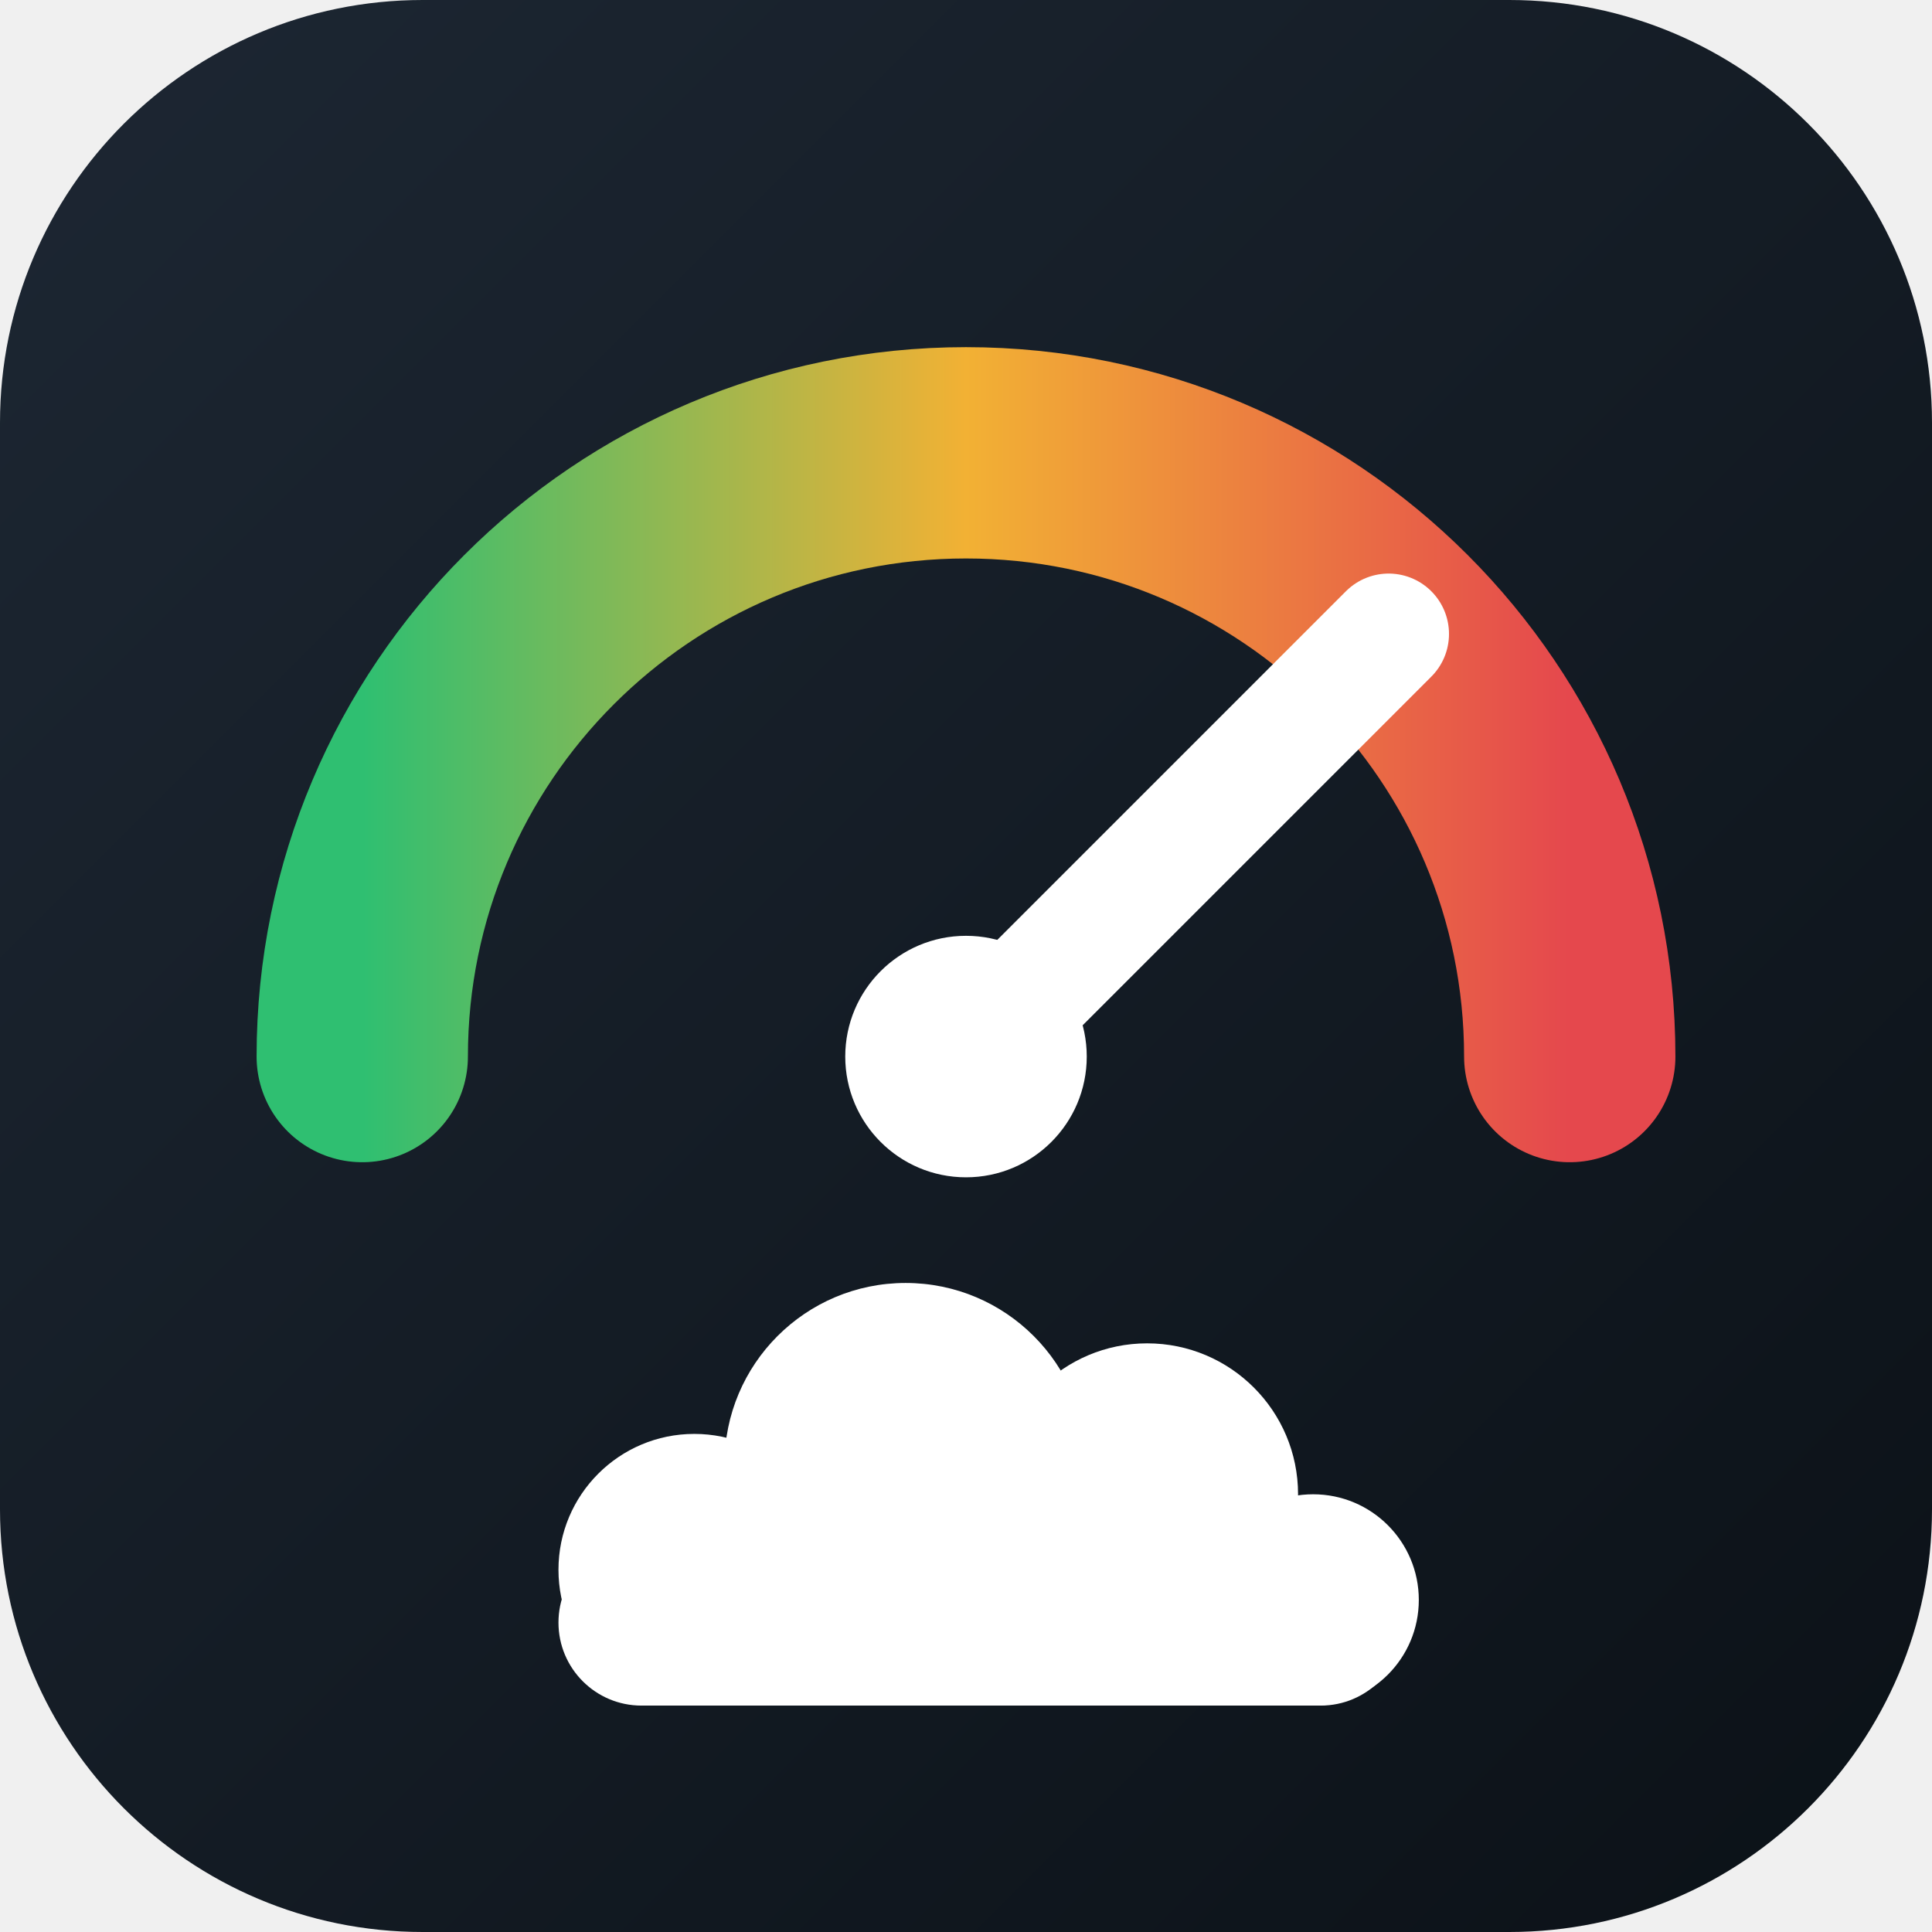
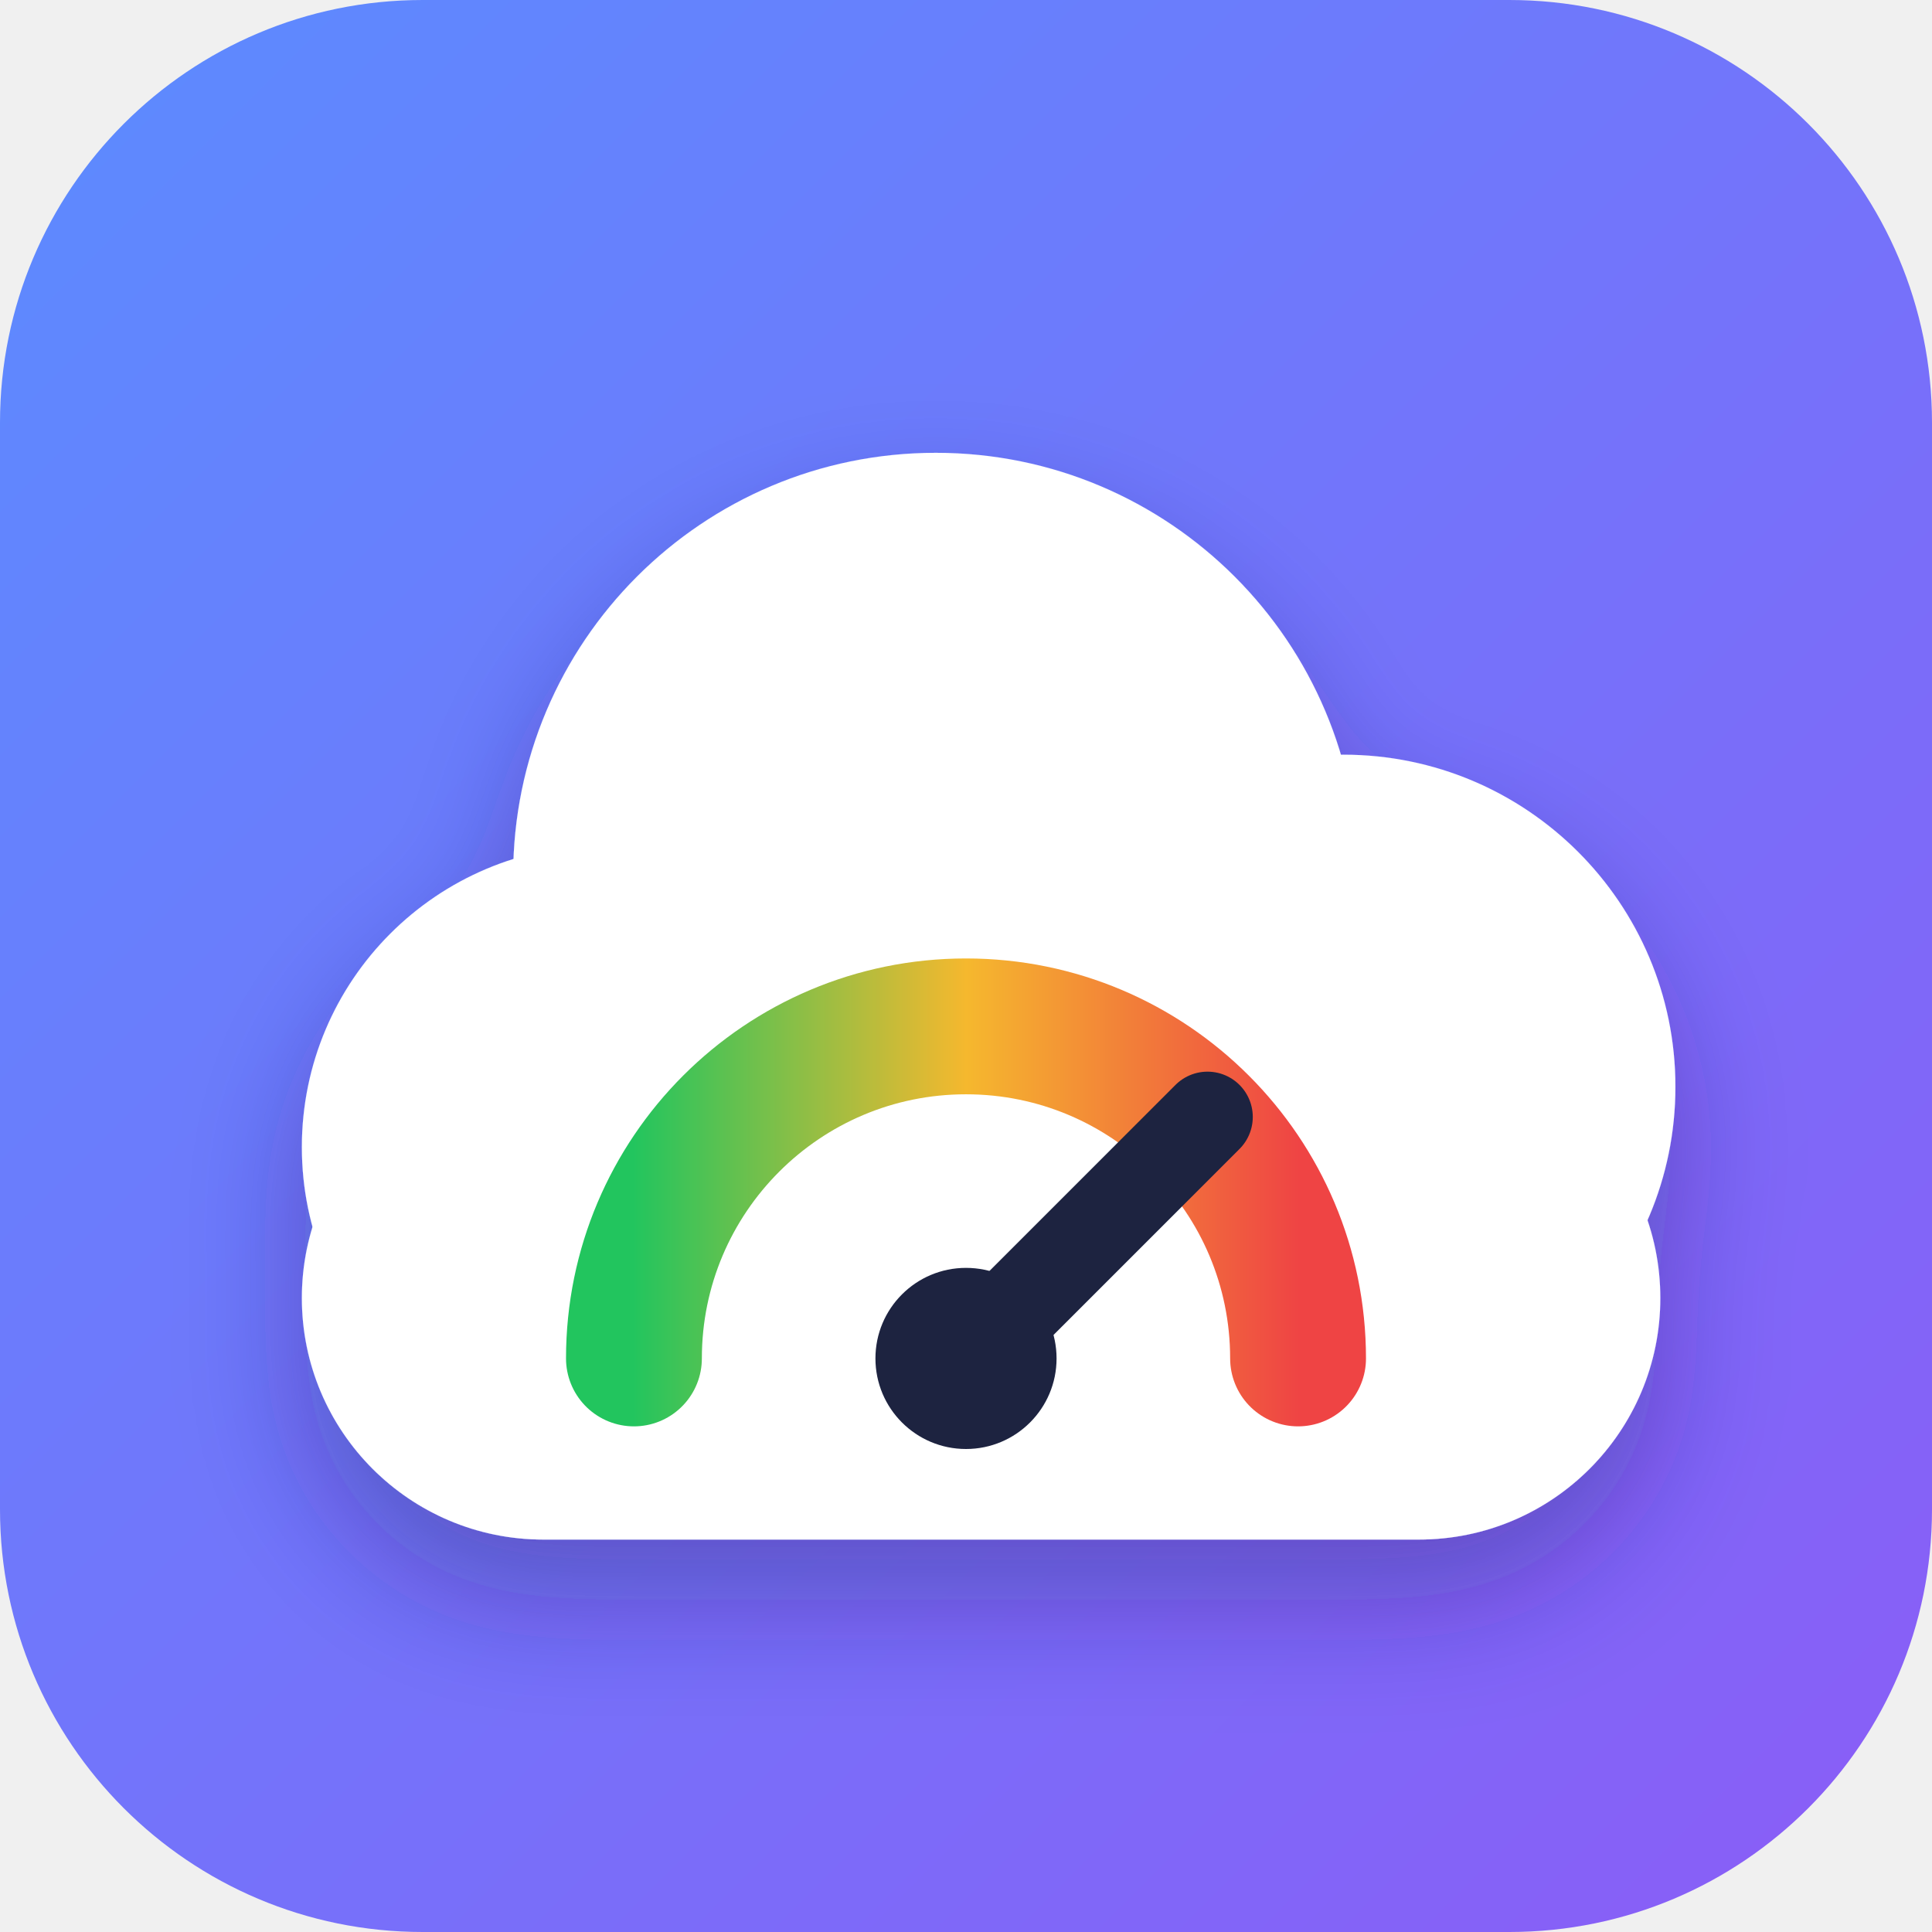
<svg xmlns="http://www.w3.org/2000/svg" viewBox="0 0 128 128">
  <defs>
    <linearGradient id="bg" x1="0" y1="0" x2="1" y2="1">
-       <stop offset="0" stop-color="#1d2733" />
-       <stop offset="1" stop-color="#0b1117" />
+       <stop offset="0" stop-color="#5b8cff" />
+       <stop offset="1" stop-color="#8b5cf6" />
    </linearGradient>
    <linearGradient id="arc" x1="0" y1="0" x2="1" y2="0">
-       <stop offset="0" stop-color="#2fbf71" />
-       <stop offset="0.5" stop-color="#f2b134" />
-       <stop offset="1" stop-color="#e5484d" />
+       <stop offset="0" stop-color="#22c55e" />
+       <stop offset="0.5" stop-color="#f5b82e" />
+       <stop offset="1" stop-color="#ef4444" />
    </linearGradient>
+     <filter id="shadow" x="-20%" y="-20%" width="140%" height="150%">
+       <feDropShadow dx="0" dy="4" stdDeviation="4" flood-color="#2b1a70" flood-opacity="0.35" />
+     </filter>
  </defs>
  <rect width="128" height="128" rx="28" fill="url(#bg)" />
-   <path d="M24 70 A40 40 0 0 1 104 70" fill="none" stroke="url(#arc)" stroke-width="14" stroke-linecap="round" />
-   <line x1="64" y1="70" x2="92" y2="42" stroke="#ffffff" stroke-width="8" stroke-linecap="round" />
-   <circle cx="64" cy="70" r="8" fill="#ffffff" />
-   <g fill="#ffffff">
-     <circle cx="46" cy="104" r="9" />
-     <circle cx="60" cy="97" r="12" />
-     <circle cx="76" cy="99" r="10" />
-     <circle cx="87" cy="106" r="7" />
-     <rect x="37" y="102" width="56" height="11" rx="5.5" />
+   <g filter="url(#shadow)" fill="#ffffff">
+     <circle cx="40" cy="76" r="20" />
+     <circle cx="62" cy="58" r="28" />
+     <circle cx="89" cy="72" r="22" />
+     <rect x="20" y="70" width="90" height="32" rx="16" />
  </g>
+   <path d="M42 90 A22 22 0 0 1 86 90" fill="none" stroke="url(#arc)" stroke-width="9" stroke-linecap="round" />
+   <line x1="64" y1="90" x2="80" y2="74" stroke="#1d2340" stroke-width="6" stroke-linecap="round" />
+   <circle cx="64" cy="90" r="6" fill="#1d2340" />
</svg>
